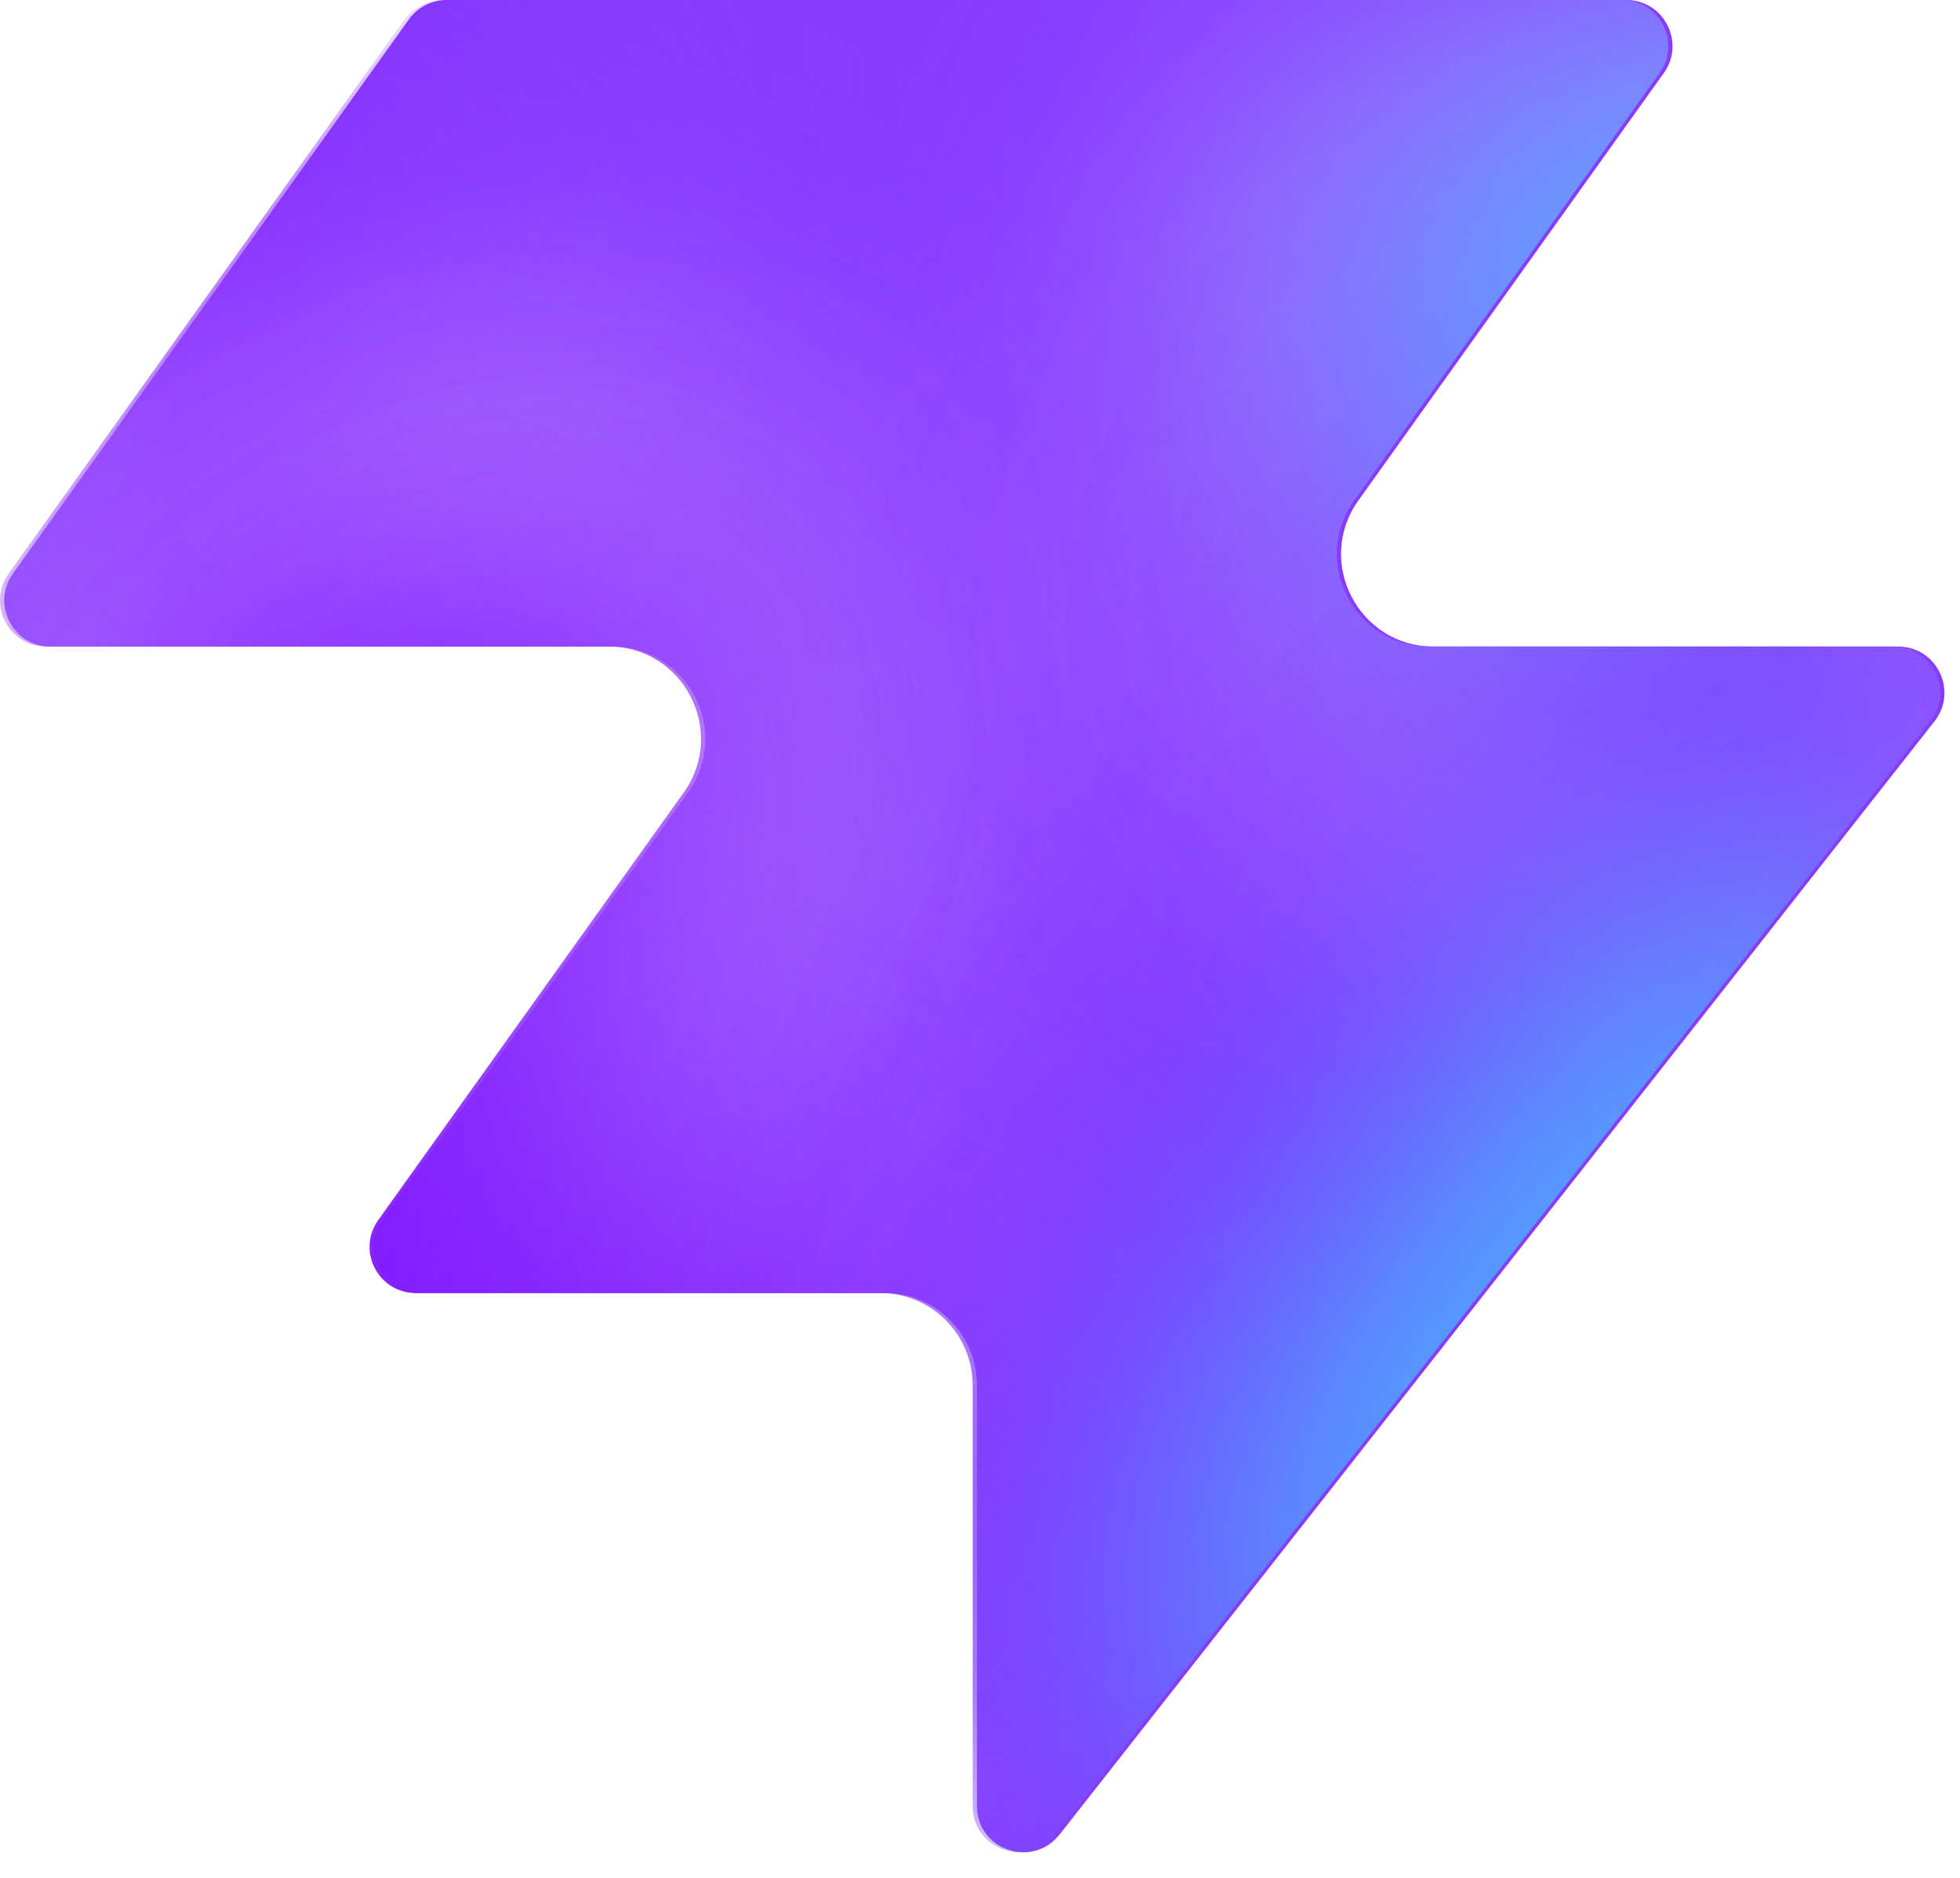
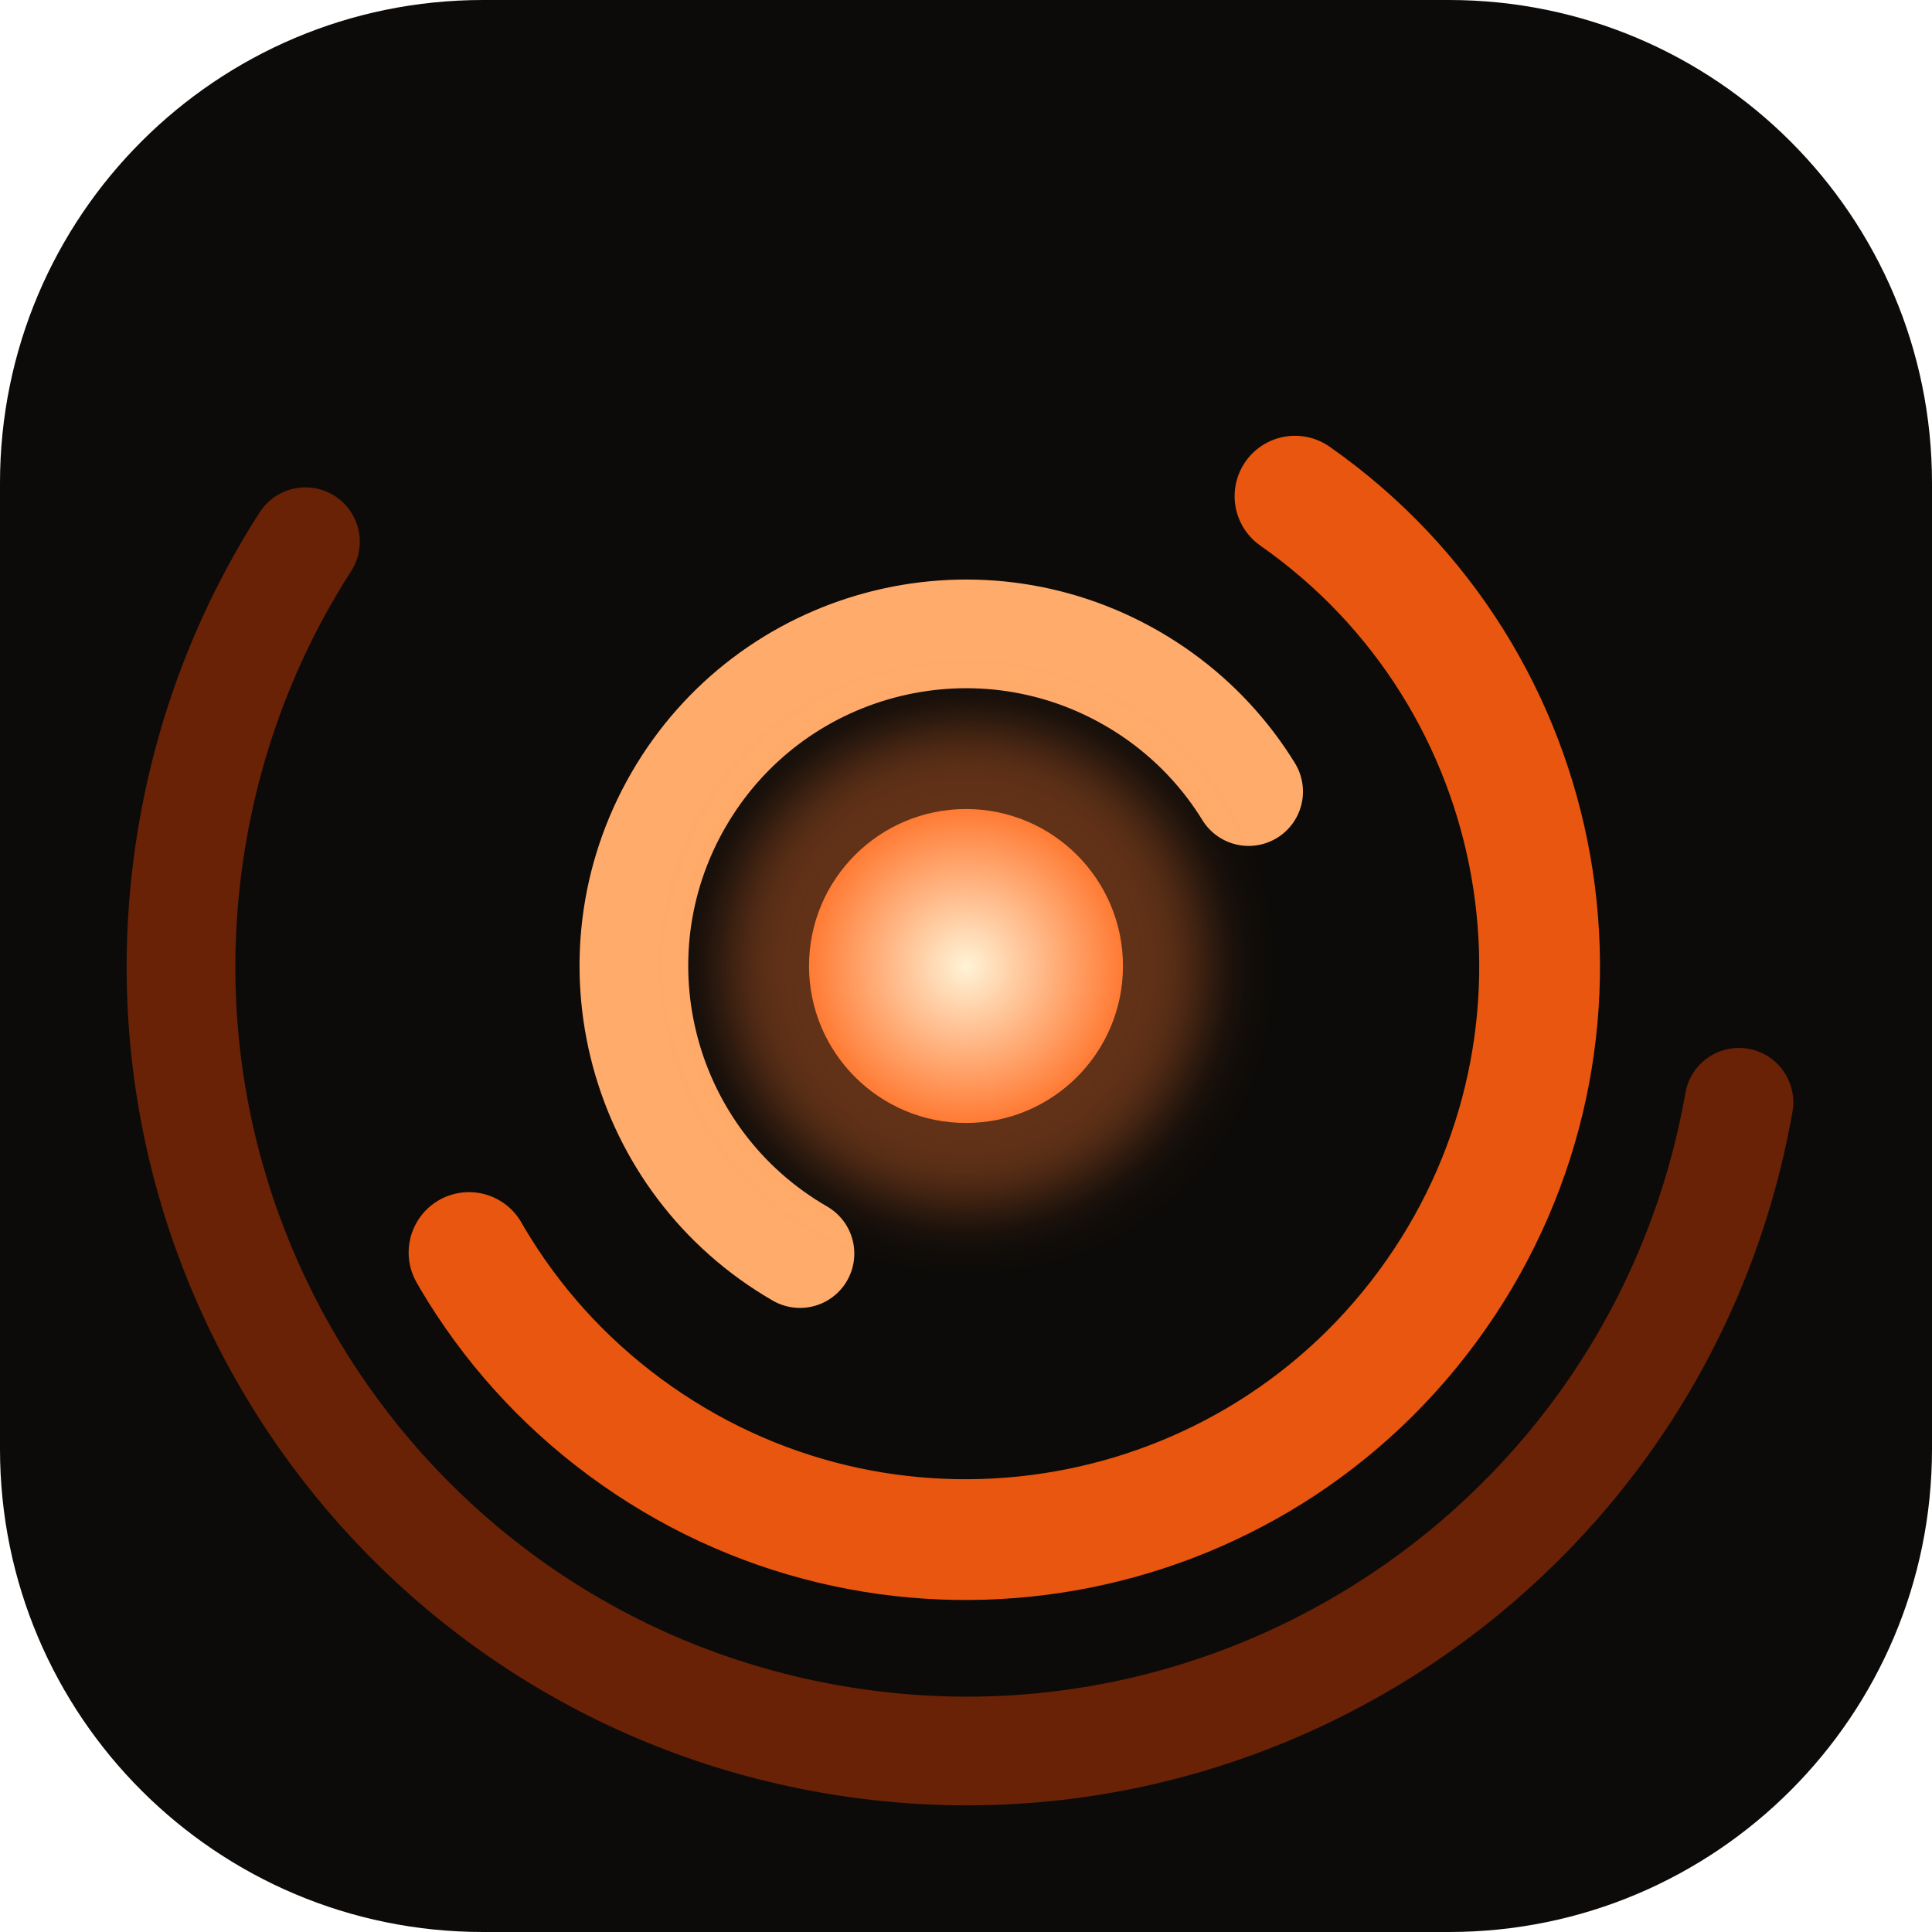
- <svg xmlns="http://www.w3.org/2000/svg" width="48" height="46" fill="none" viewBox="0 0 48 46">
-   <path fill="#863bff" d="M25.946 44.938c-.664.845-2.021.375-2.021-.698V33.937a2.26 2.26 0 0 0-2.262-2.262H10.287c-.92 0-1.456-1.04-.92-1.788l7.48-10.471c1.07-1.497 0-3.578-1.842-3.578H1.237c-.92 0-1.456-1.04-.92-1.788L10.013.474c.214-.297.556-.474.92-.474h28.894c.92 0 1.456 1.04.92 1.788l-7.48 10.471c-1.07 1.498 0 3.579 1.842 3.579h11.377c.943 0 1.473 1.088.89 1.83L25.947 44.94z" style="fill:#863bff;fill:color(display-p3 .525 .23 1);fill-opacity:1" />
-   <mask id="a" width="48" height="46" x="0" y="0" maskUnits="userSpaceOnUse" style="mask-type:alpha">
-     <path fill="#000" d="M25.842 44.938c-.664.844-2.021.375-2.021-.698V33.937a2.26 2.26 0 0 0-2.262-2.262H10.183c-.92 0-1.456-1.04-.92-1.788l7.48-10.471c1.07-1.498 0-3.579-1.842-3.579H1.133c-.92 0-1.456-1.04-.92-1.787L9.91.473c.214-.297.556-.474.92-.474h28.894c.92 0 1.456 1.04.92 1.788l-7.48 10.471c-1.07 1.498 0 3.578 1.842 3.578h11.377c.943 0 1.473 1.088.89 1.832L25.843 44.94z" style="fill:#000;fill-opacity:1" />
-   </mask>
-   <g mask="url(#a)">
-     <g filter="url(#b)">
-       <ellipse cx="5.508" cy="14.704" fill="#ede6ff" rx="5.508" ry="14.704" style="fill:#ede6ff;fill:color(display-p3 .927 .903 1);fill-opacity:1" transform="matrix(.00324 1 1 -.00324 -4.47 31.516)" />
-     </g>
-     <g filter="url(#c)">
-       <ellipse cx="10.399" cy="29.851" fill="#ede6ff" rx="10.399" ry="29.851" style="fill:#ede6ff;fill:color(display-p3 .927 .903 1);fill-opacity:1" transform="matrix(.00324 1 1 -.00324 -39.328 7.883)" />
-     </g>
-     <g filter="url(#d)">
-       <ellipse cx="5.508" cy="30.487" fill="#7e14ff" rx="5.508" ry="30.487" style="fill:#7e14ff;fill:color(display-p3 .492 .077 1);fill-opacity:1" transform="rotate(89.814 -25.913 -14.639)scale(1 -1)" />
-     </g>
-     <g filter="url(#e)">
-       <ellipse cx="5.508" cy="30.599" fill="#7e14ff" rx="5.508" ry="30.599" style="fill:#7e14ff;fill:color(display-p3 .492 .077 1);fill-opacity:1" transform="rotate(89.814 -32.644 -3.334)scale(1 -1)" />
-     </g>
-     <g filter="url(#f)">
-       <ellipse cx="5.508" cy="30.599" fill="#7e14ff" rx="5.508" ry="30.599" style="fill:#7e14ff;fill:color(display-p3 .492 .077 1);fill-opacity:1" transform="matrix(.00324 1 1 -.00324 -34.34 30.47)" />
-     </g>
-     <g filter="url(#g)">
-       <ellipse cx="14.072" cy="22.078" fill="#ede6ff" rx="14.072" ry="22.078" style="fill:#ede6ff;fill:color(display-p3 .927 .903 1);fill-opacity:1" transform="rotate(93.35 24.506 48.493)scale(-1 1)" />
-     </g>
-     <g filter="url(#h)">
-       <ellipse cx="3.47" cy="21.501" fill="#7e14ff" rx="3.47" ry="21.501" style="fill:#7e14ff;fill:color(display-p3 .492 .077 1);fill-opacity:1" transform="rotate(89.009 28.708 47.59)scale(-1 1)" />
-     </g>
-     <g filter="url(#i)">
-       <ellipse cx="3.47" cy="21.501" fill="#7e14ff" rx="3.47" ry="21.501" style="fill:#7e14ff;fill:color(display-p3 .492 .077 1);fill-opacity:1" transform="rotate(89.009 28.708 47.59)scale(-1 1)" />
-     </g>
-     <g filter="url(#j)">
-       <ellipse cx=".387" cy="8.972" fill="#7e14ff" rx="4.407" ry="29.108" style="fill:#7e14ff;fill:color(display-p3 .492 .077 1);fill-opacity:1" transform="rotate(39.51 .387 8.972)" />
-     </g>
-     <g filter="url(#k)">
-       <ellipse cx="47.523" cy="-6.092" fill="#7e14ff" rx="4.407" ry="29.108" style="fill:#7e14ff;fill:color(display-p3 .492 .077 1);fill-opacity:1" transform="rotate(37.892 47.523 -6.092)" />
-     </g>
-     <g filter="url(#l)">
-       <ellipse cx="41.412" cy="6.333" fill="#47bfff" rx="5.971" ry="9.665" style="fill:#47bfff;fill:color(display-p3 .28 .748 1);fill-opacity:1" transform="rotate(37.892 41.412 6.333)" />
-     </g>
-     <g filter="url(#m)">
-       <ellipse cx="-1.879" cy="38.332" fill="#7e14ff" rx="4.407" ry="29.108" style="fill:#7e14ff;fill:color(display-p3 .492 .077 1);fill-opacity:1" transform="rotate(37.892 -1.88 38.332)" />
-     </g>
-     <g filter="url(#n)">
-       <ellipse cx="-1.879" cy="38.332" fill="#7e14ff" rx="4.407" ry="29.108" style="fill:#7e14ff;fill:color(display-p3 .492 .077 1);fill-opacity:1" transform="rotate(37.892 -1.88 38.332)" />
-     </g>
-     <g filter="url(#o)">
-       <ellipse cx="35.651" cy="29.907" fill="#7e14ff" rx="4.407" ry="29.108" style="fill:#7e14ff;fill:color(display-p3 .492 .077 1);fill-opacity:1" transform="rotate(37.892 35.651 29.907)" />
-     </g>
-     <g filter="url(#p)">
-       <ellipse cx="38.418" cy="32.4" fill="#47bfff" rx="5.971" ry="15.297" style="fill:#47bfff;fill:color(display-p3 .28 .748 1);fill-opacity:1" transform="rotate(37.892 38.418 32.4)" />
-     </g>
-   </g>
+ <svg xmlns="http://www.w3.org/2000/svg" width="32" height="32" viewBox="0 0 32 32">
  <defs>
-     <filter id="b" width="60.045" height="41.654" x="-19.77" y="16.149" color-interpolation-filters="sRGB" filterUnits="userSpaceOnUse">
-       <feFlood flood-opacity="0" result="BackgroundImageFix" />
-       <feBlend in="SourceGraphic" in2="BackgroundImageFix" result="shape" />
-       <feGaussianBlur result="effect1_foregroundBlur_2002_17158" stdDeviation="7.659" />
-     </filter>
-     <filter id="c" width="90.34" height="51.437" x="-54.613" y="-7.533" color-interpolation-filters="sRGB" filterUnits="userSpaceOnUse">
-       <feFlood flood-opacity="0" result="BackgroundImageFix" />
-       <feBlend in="SourceGraphic" in2="BackgroundImageFix" result="shape" />
-       <feGaussianBlur result="effect1_foregroundBlur_2002_17158" stdDeviation="7.659" />
-     </filter>
-     <filter id="d" width="79.355" height="29.4" x="-49.64" y="2.03" color-interpolation-filters="sRGB" filterUnits="userSpaceOnUse">
-       <feFlood flood-opacity="0" result="BackgroundImageFix" />
-       <feBlend in="SourceGraphic" in2="BackgroundImageFix" result="shape" />
-       <feGaussianBlur result="effect1_foregroundBlur_2002_17158" stdDeviation="4.596" />
-     </filter>
-     <filter id="e" width="79.579" height="29.4" x="-45.045" y="20.029" color-interpolation-filters="sRGB" filterUnits="userSpaceOnUse">
-       <feFlood flood-opacity="0" result="BackgroundImageFix" />
-       <feBlend in="SourceGraphic" in2="BackgroundImageFix" result="shape" />
-       <feGaussianBlur result="effect1_foregroundBlur_2002_17158" stdDeviation="4.596" />
-     </filter>
-     <filter id="f" width="79.579" height="29.4" x="-43.513" y="21.178" color-interpolation-filters="sRGB" filterUnits="userSpaceOnUse">
-       <feFlood flood-opacity="0" result="BackgroundImageFix" />
-       <feBlend in="SourceGraphic" in2="BackgroundImageFix" result="shape" />
-       <feGaussianBlur result="effect1_foregroundBlur_2002_17158" stdDeviation="4.596" />
-     </filter>
-     <filter id="g" width="74.749" height="58.852" x="15.756" y="-17.901" color-interpolation-filters="sRGB" filterUnits="userSpaceOnUse">
-       <feFlood flood-opacity="0" result="BackgroundImageFix" />
-       <feBlend in="SourceGraphic" in2="BackgroundImageFix" result="shape" />
-       <feGaussianBlur result="effect1_foregroundBlur_2002_17158" stdDeviation="7.659" />
-     </filter>
-     <filter id="h" width="61.377" height="25.362" x="23.548" y="2.284" color-interpolation-filters="sRGB" filterUnits="userSpaceOnUse">
-       <feFlood flood-opacity="0" result="BackgroundImageFix" />
-       <feBlend in="SourceGraphic" in2="BackgroundImageFix" result="shape" />
-       <feGaussianBlur result="effect1_foregroundBlur_2002_17158" stdDeviation="4.596" />
-     </filter>
-     <filter id="i" width="61.377" height="25.362" x="23.548" y="2.284" color-interpolation-filters="sRGB" filterUnits="userSpaceOnUse">
-       <feFlood flood-opacity="0" result="BackgroundImageFix" />
-       <feBlend in="SourceGraphic" in2="BackgroundImageFix" result="shape" />
-       <feGaussianBlur result="effect1_foregroundBlur_2002_17158" stdDeviation="4.596" />
-     </filter>
-     <filter id="j" width="56.045" height="63.649" x="-27.636" y="-22.853" color-interpolation-filters="sRGB" filterUnits="userSpaceOnUse">
-       <feFlood flood-opacity="0" result="BackgroundImageFix" />
-       <feBlend in="SourceGraphic" in2="BackgroundImageFix" result="shape" />
-       <feGaussianBlur result="effect1_foregroundBlur_2002_17158" stdDeviation="4.596" />
-     </filter>
-     <filter id="k" width="54.814" height="64.646" x="20.116" y="-38.415" color-interpolation-filters="sRGB" filterUnits="userSpaceOnUse">
-       <feFlood flood-opacity="0" result="BackgroundImageFix" />
-       <feBlend in="SourceGraphic" in2="BackgroundImageFix" result="shape" />
-       <feGaussianBlur result="effect1_foregroundBlur_2002_17158" stdDeviation="4.596" />
-     </filter>
-     <filter id="l" width="33.541" height="35.313" x="24.641" y="-11.323" color-interpolation-filters="sRGB" filterUnits="userSpaceOnUse">
-       <feFlood flood-opacity="0" result="BackgroundImageFix" />
-       <feBlend in="SourceGraphic" in2="BackgroundImageFix" result="shape" />
-       <feGaussianBlur result="effect1_foregroundBlur_2002_17158" stdDeviation="4.596" />
-     </filter>
-     <filter id="m" width="54.814" height="64.646" x="-29.286" y="6.009" color-interpolation-filters="sRGB" filterUnits="userSpaceOnUse">
-       <feFlood flood-opacity="0" result="BackgroundImageFix" />
-       <feBlend in="SourceGraphic" in2="BackgroundImageFix" result="shape" />
-       <feGaussianBlur result="effect1_foregroundBlur_2002_17158" stdDeviation="4.596" />
-     </filter>
-     <filter id="n" width="54.814" height="64.646" x="-29.286" y="6.009" color-interpolation-filters="sRGB" filterUnits="userSpaceOnUse">
-       <feFlood flood-opacity="0" result="BackgroundImageFix" />
-       <feBlend in="SourceGraphic" in2="BackgroundImageFix" result="shape" />
-       <feGaussianBlur result="effect1_foregroundBlur_2002_17158" stdDeviation="4.596" />
-     </filter>
-     <filter id="o" width="54.814" height="64.646" x="8.244" y="-2.416" color-interpolation-filters="sRGB" filterUnits="userSpaceOnUse">
-       <feFlood flood-opacity="0" result="BackgroundImageFix" />
-       <feBlend in="SourceGraphic" in2="BackgroundImageFix" result="shape" />
-       <feGaussianBlur result="effect1_foregroundBlur_2002_17158" stdDeviation="4.596" />
-     </filter>
-     <filter id="p" width="39.409" height="43.623" x="18.713" y="10.588" color-interpolation-filters="sRGB" filterUnits="userSpaceOnUse">
-       <feFlood flood-opacity="0" result="BackgroundImageFix" />
-       <feBlend in="SourceGraphic" in2="BackgroundImageFix" result="shape" />
-       <feGaussianBlur result="effect1_foregroundBlur_2002_17158" stdDeviation="4.596" />
+     <radialGradient id="seal-portal-core" cx="50%" cy="50%" r="50%">
+       <stop offset="0%" stop-color="#fff3d6" />
+       <stop offset="100%" stop-color="#ff7a33" />
+     </radialGradient>
+     <filter id="seal-portal-blur" x="-60%" y="-60%" width="220%" height="220%">
+       <feGaussianBlur stdDeviation="0.5" />
    </filter>
  </defs>
+   <rect width="32" height="32" rx="8" fill="#0d0b09" />
+   <circle cx="16" cy="16" r="13" fill="none" stroke="#7a2606" stroke-width="1.8" stroke-dasharray="46 36" stroke-linecap="round" opacity="0.85" transform="rotate(10 16 16)" />
+   <circle cx="16" cy="16" r="9.5" fill="none" stroke="#e8560f" stroke-width="2" stroke-dasharray="34 26" stroke-linecap="round" transform="rotate(-55 16 16)" />
+   <circle cx="16" cy="16" r="5.5" fill="none" stroke="#ffab6b" stroke-width="1.8" stroke-dasharray="20 16" stroke-linecap="round" transform="rotate(120 16 16)" />
+   <circle cx="16" cy="16" r="4" fill="#ff7a33" opacity="0.35" filter="url(#seal-portal-blur)" />
+   <circle cx="16" cy="16" r="2.6" fill="url(#seal-portal-core)" />
</svg>
